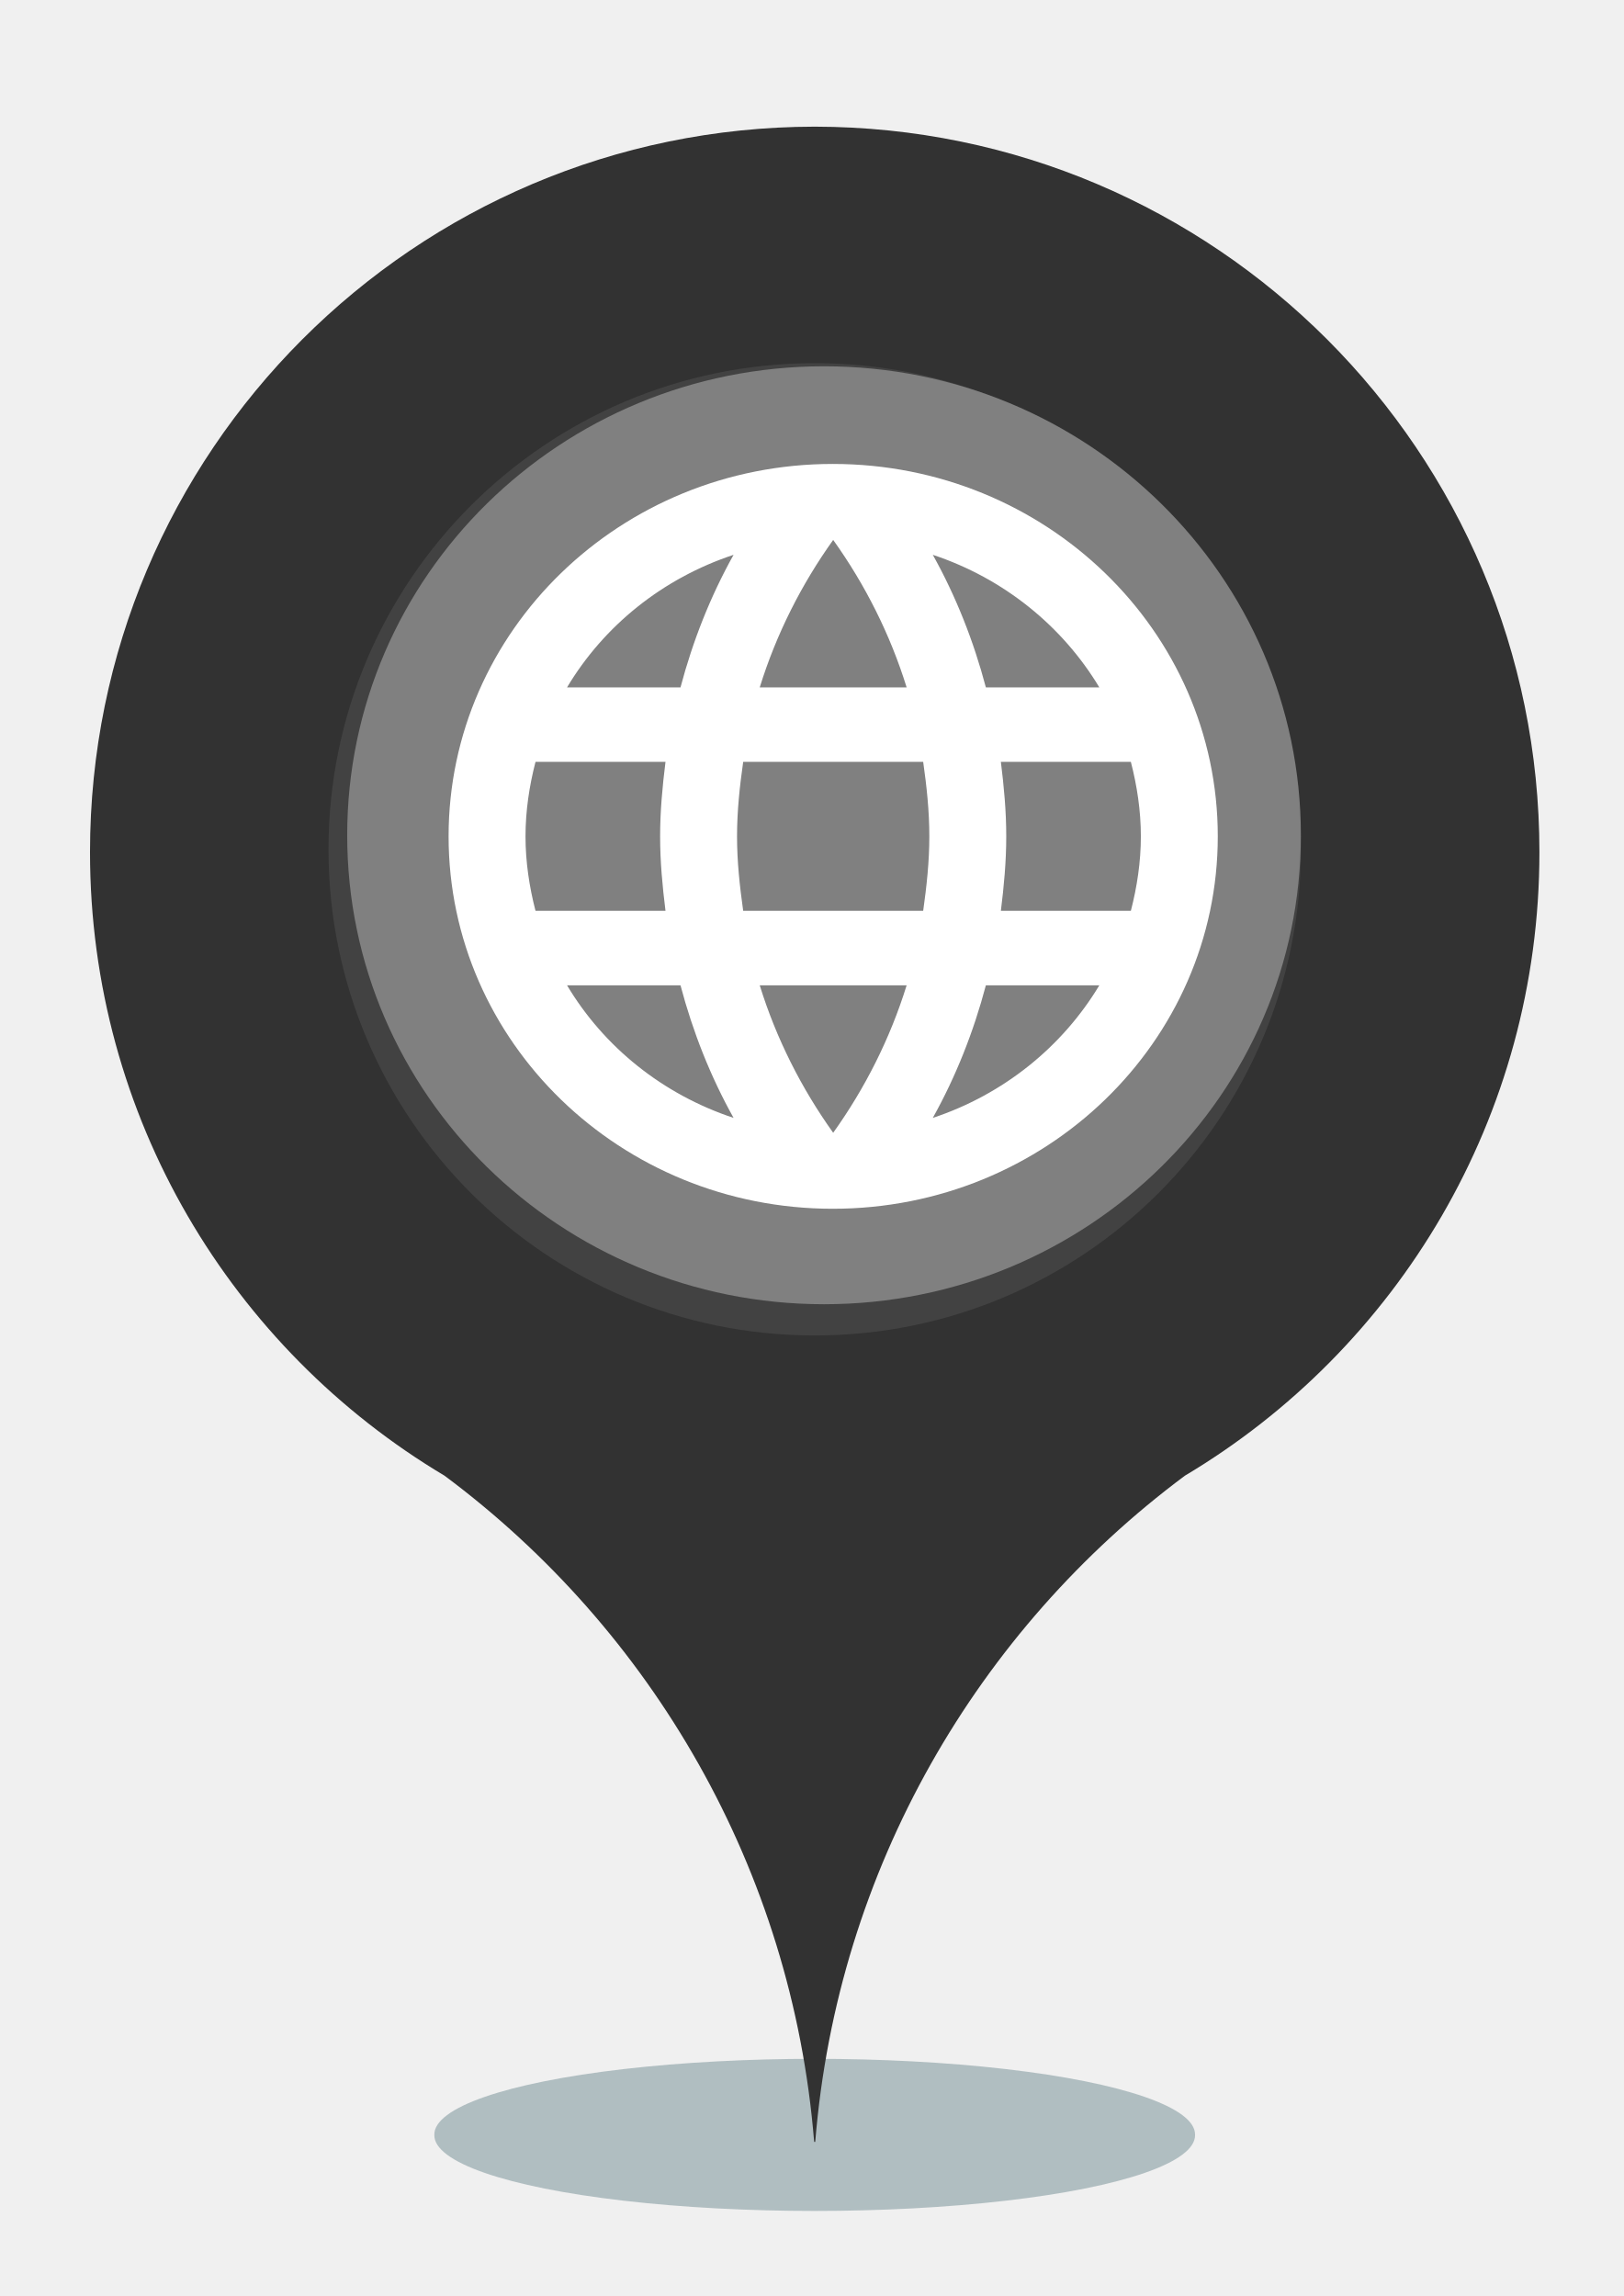
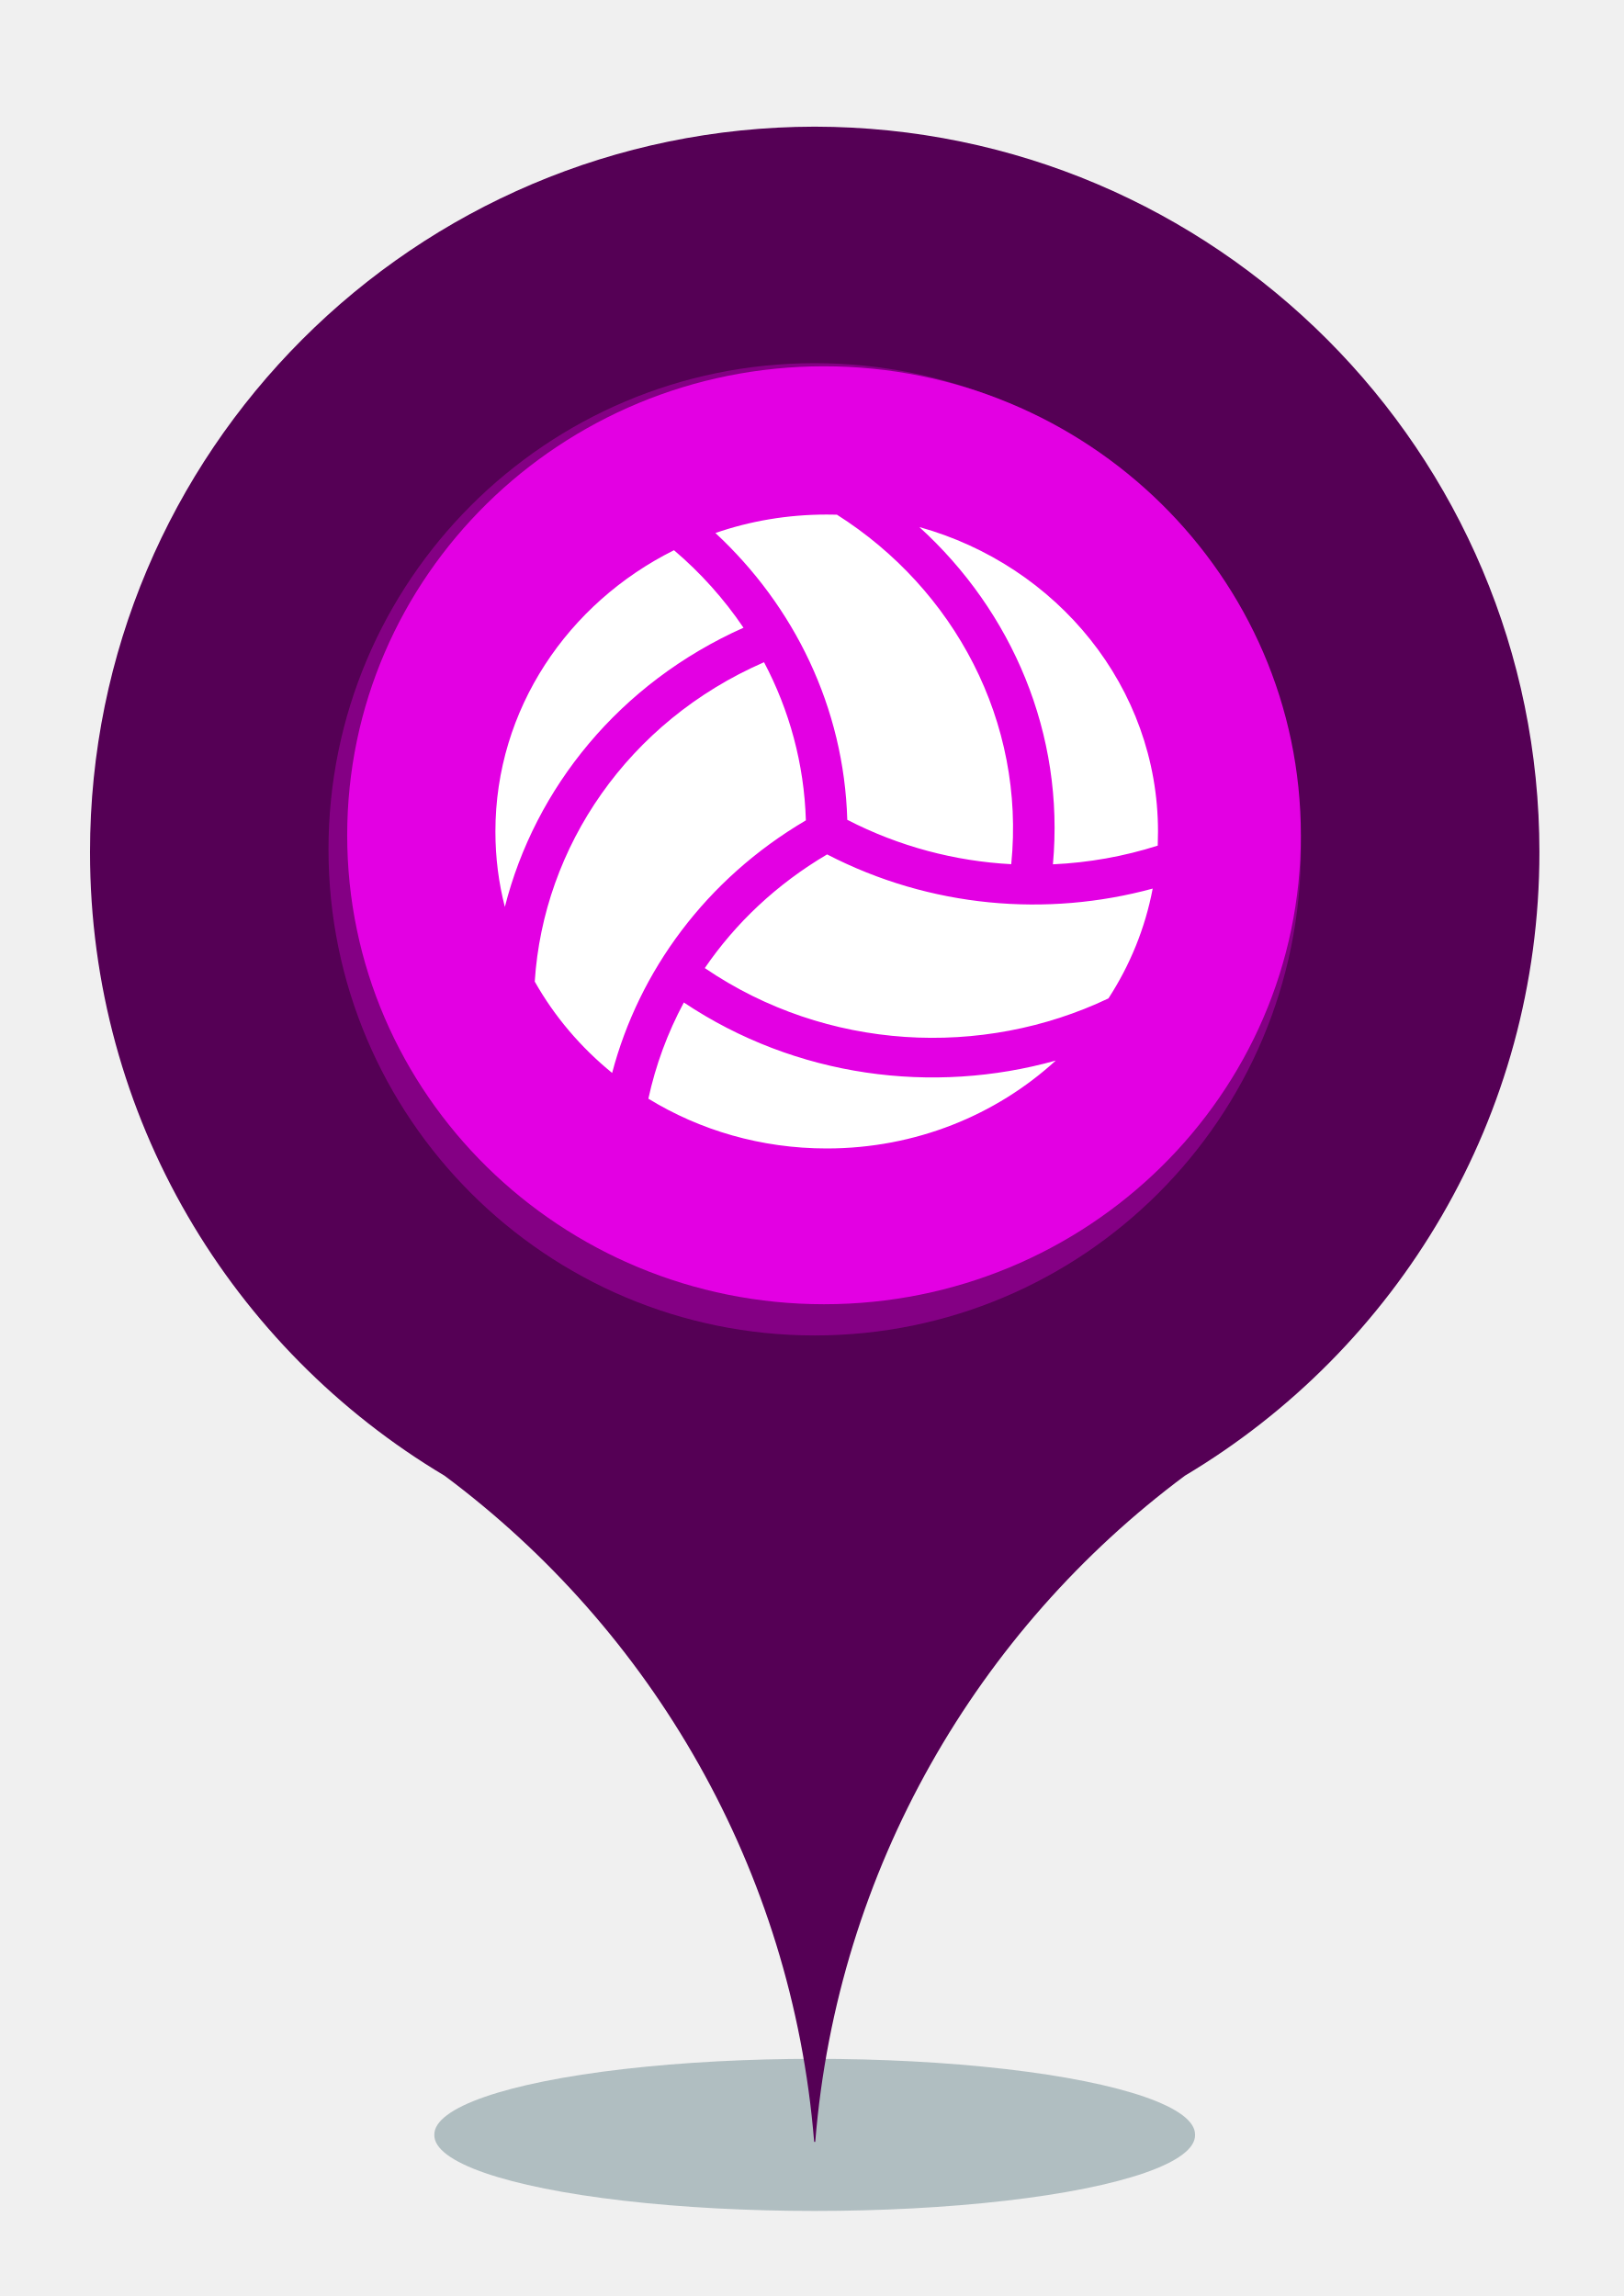
<svg xmlns="http://www.w3.org/2000/svg" id="svg2" viewBox="0 0 744.09 1052.4" version="1.1" xml:space="preserve">
  <defs id="defs1" />
  <g id="layer1">
    <path id="path3053" style="opacity:.491;fill:#6f8a91" d="m737.14 1192.4a414.29 102.86 0 1 1 -828.57 0 414.29 102.86 0 1 1 828.57 0z" transform="matrix(.42076 0 0 .33728 237.52 576.38)" />
-     <path id="path3014" style="fill:#323232;fill-opacity:1" d="m373.3 58.058c-183.43 0.258-332.05 149.04-332.05 332.53 0 121.52 65.173 227.8 162.48 285.82 94.942 70.715 159.22 180.26 169.37 305.13l0.197 0.337 0.084-0.141 0.056 0.141 0.197-0.337c10.16-124.88 74.43-234.42 169.38-305.13 97.312-58.012 162.48-164.3 162.48-285.82 0-183.49-148.62-332.27-332.05-332.53-0.047-0-0.094 0-0.141 0z" />
-     <path id="path3051" style="fill:#424242;fill-opacity:1" d="m467.14 220.93a145.71 145.71 0 1 1 -291.43 0 145.71 145.71 0 1 1 291.43 0z" transform="matrix(1.5292 0 0 1.5292 -118.15 51.446)" />
-     <ellipse id="path3055" style="fill:#808080;fill-opacity:1" cx="377.642" cy="382.852" rx="218.528" ry="214.958" />
-     <g style="fill:#ffffff" id="g1" transform="matrix(17.62546,0,0,17.06988,170.3321,178.5144)">
-       <path d="M 11.99,2 C 6.47,2 2,6.48 2,12 2,17.52 6.47,22 11.99,22 17.52,22 22,17.52 22,12 22,6.48 17.52,2 11.99,2 Z m 6.93,6 H 15.97 C 15.65,6.75 15.19,5.55 14.59,4.44 16.43,5.07 17.96,6.35 18.92,8 Z M 12,4.04 c 0.83,1.2 1.48,2.53 1.91,3.96 H 10.09 C 10.52,6.57 11.17,5.24 12,4.04 Z M 4.26,14 C 4.1,13.36 4,12.69 4,12 4,11.31 4.1,10.64 4.26,10 h 3.38 c -0.08,0.66 -0.14,1.32 -0.14,2 0,0.68 0.06,1.34 0.14,2 z m 0.82,2 h 2.95 c 0.32,1.25 0.78,2.45 1.38,3.56 C 7.57,18.93 6.04,17.66 5.08,16 Z M 8.03,8 H 5.08 C 6.04,6.34 7.57,5.07 9.41,4.44 8.81,5.55 8.35,6.75 8.03,8 Z M 12,19.96 C 11.17,18.76 10.52,17.43 10.09,16 h 3.82 C 13.48,17.43 12.83,18.76 12,19.96 Z M 14.34,14 H 9.66 C 9.57,13.34 9.5,12.68 9.5,12 c 0,-0.68 0.07,-1.35 0.16,-2 h 4.68 c 0.09,0.65 0.16,1.32 0.16,2 0,0.68 -0.07,1.34 -0.16,2 z m 0.25,5.56 c 0.6,-1.11 1.06,-2.31 1.38,-3.56 h 2.95 c -0.96,1.65 -2.49,2.93 -4.33,3.56 z M 16.36,14 c 0.08,-0.66 0.14,-1.32 0.14,-2 0,-0.68 -0.06,-1.34 -0.14,-2 h 3.38 c 0.16,0.64 0.26,1.31 0.26,2 0,0.69 -0.1,1.36 -0.26,2 z" id="path1" style="fill:#ffffff" />
-     </g>
+     <path id="path3014" style="fill:#550055;fill-opacity:1" d="m373.3 58.058c-183.43 0.258-332.05 149.04-332.05 332.53 0 121.52 65.173 227.8 162.48 285.82 94.942 70.715 159.22 180.26 169.37 305.13l0.197 0.337 0.084-0.141 0.056 0.141 0.197-0.337c10.16-124.88 74.43-234.42 169.38-305.13 97.312-58.012 162.48-164.3 162.48-285.82 0-183.49-148.62-332.27-332.05-332.53-0.047-0-0.094 0-0.141 0z" />
+     <path id="path3051" style="fill:#840084;fill-opacity:1" d="m467.14 220.93a145.71 145.71 0 1 1 -291.43 0 145.71 145.71 0 1 1 291.43 0z" transform="matrix(1.5292 0 0 1.5292 -118.15 51.446)" />
+     <ellipse id="path3055" style="fill:#e300e3;fill-opacity:1" cx="377.642" cy="382.852" rx="218.528" ry="214.958" />
+     <path d="m 530.577,387.602 c -15.479,4.937 -31.67,7.831 -48.039,8.569 5.456,-59.757 -18.682,-115.881 -61.206,-154.584 63.163,17.592 109.364,73.433 109.364,139.545 0,2.156 -0.059,4.313 -0.119,6.469 z m -2.313,19.692 c -3.44,18.16 -10.438,35.184 -20.283,50.336 -57.825,27.523 -129.113,24.175 -184.981,-13.903 14.056,-20.543 32.857,-38.419 56.046,-52.095 47.387,24.515 100.883,28.828 149.219,15.663 z m -139.967,-31.496 c -1.483,-51.585 -24.376,-98.005 -60.435,-131.487 15.895,-5.505 33.094,-8.456 51.005,-8.456 1.601,0 3.143,0 4.685,0.057 53.852,34.163 86.412,94.884 79.888,160.202 -25.562,-1.362 -51.242,-8.002 -75.202,-20.373 z M 308.884,252.199 c 12.217,10.385 22.952,22.359 31.848,35.525 -56.817,25.367 -95.545,73.433 -109.364,127.969 -2.847,-11.066 -4.329,-22.643 -4.329,-34.56 0,-56.068 33.212,-104.702 81.845,-128.933 z m 41.278,51.358 c 11.565,21.905 18.385,46.477 19.156,72.468 -45.904,27.012 -76.507,69.177 -88.784,115.768 -14.352,-11.69 -26.451,-25.877 -35.466,-41.881 3.974,-61.686 42.642,-119.116 105.034,-146.355 z m 28.705,222.853 c -30.069,0 -58.122,-8.342 -81.726,-22.813 3.321,-15.322 8.778,-30.134 16.25,-44.094 51.361,34.333 114.168,42.391 170.451,26.615 -27.282,24.969 -64.23,40.292 -104.975,40.292 z" id="path1" style="fill:#ffffff;stroke-width:0.58" />
  </g>
  <g id="layer2" />
</svg>
